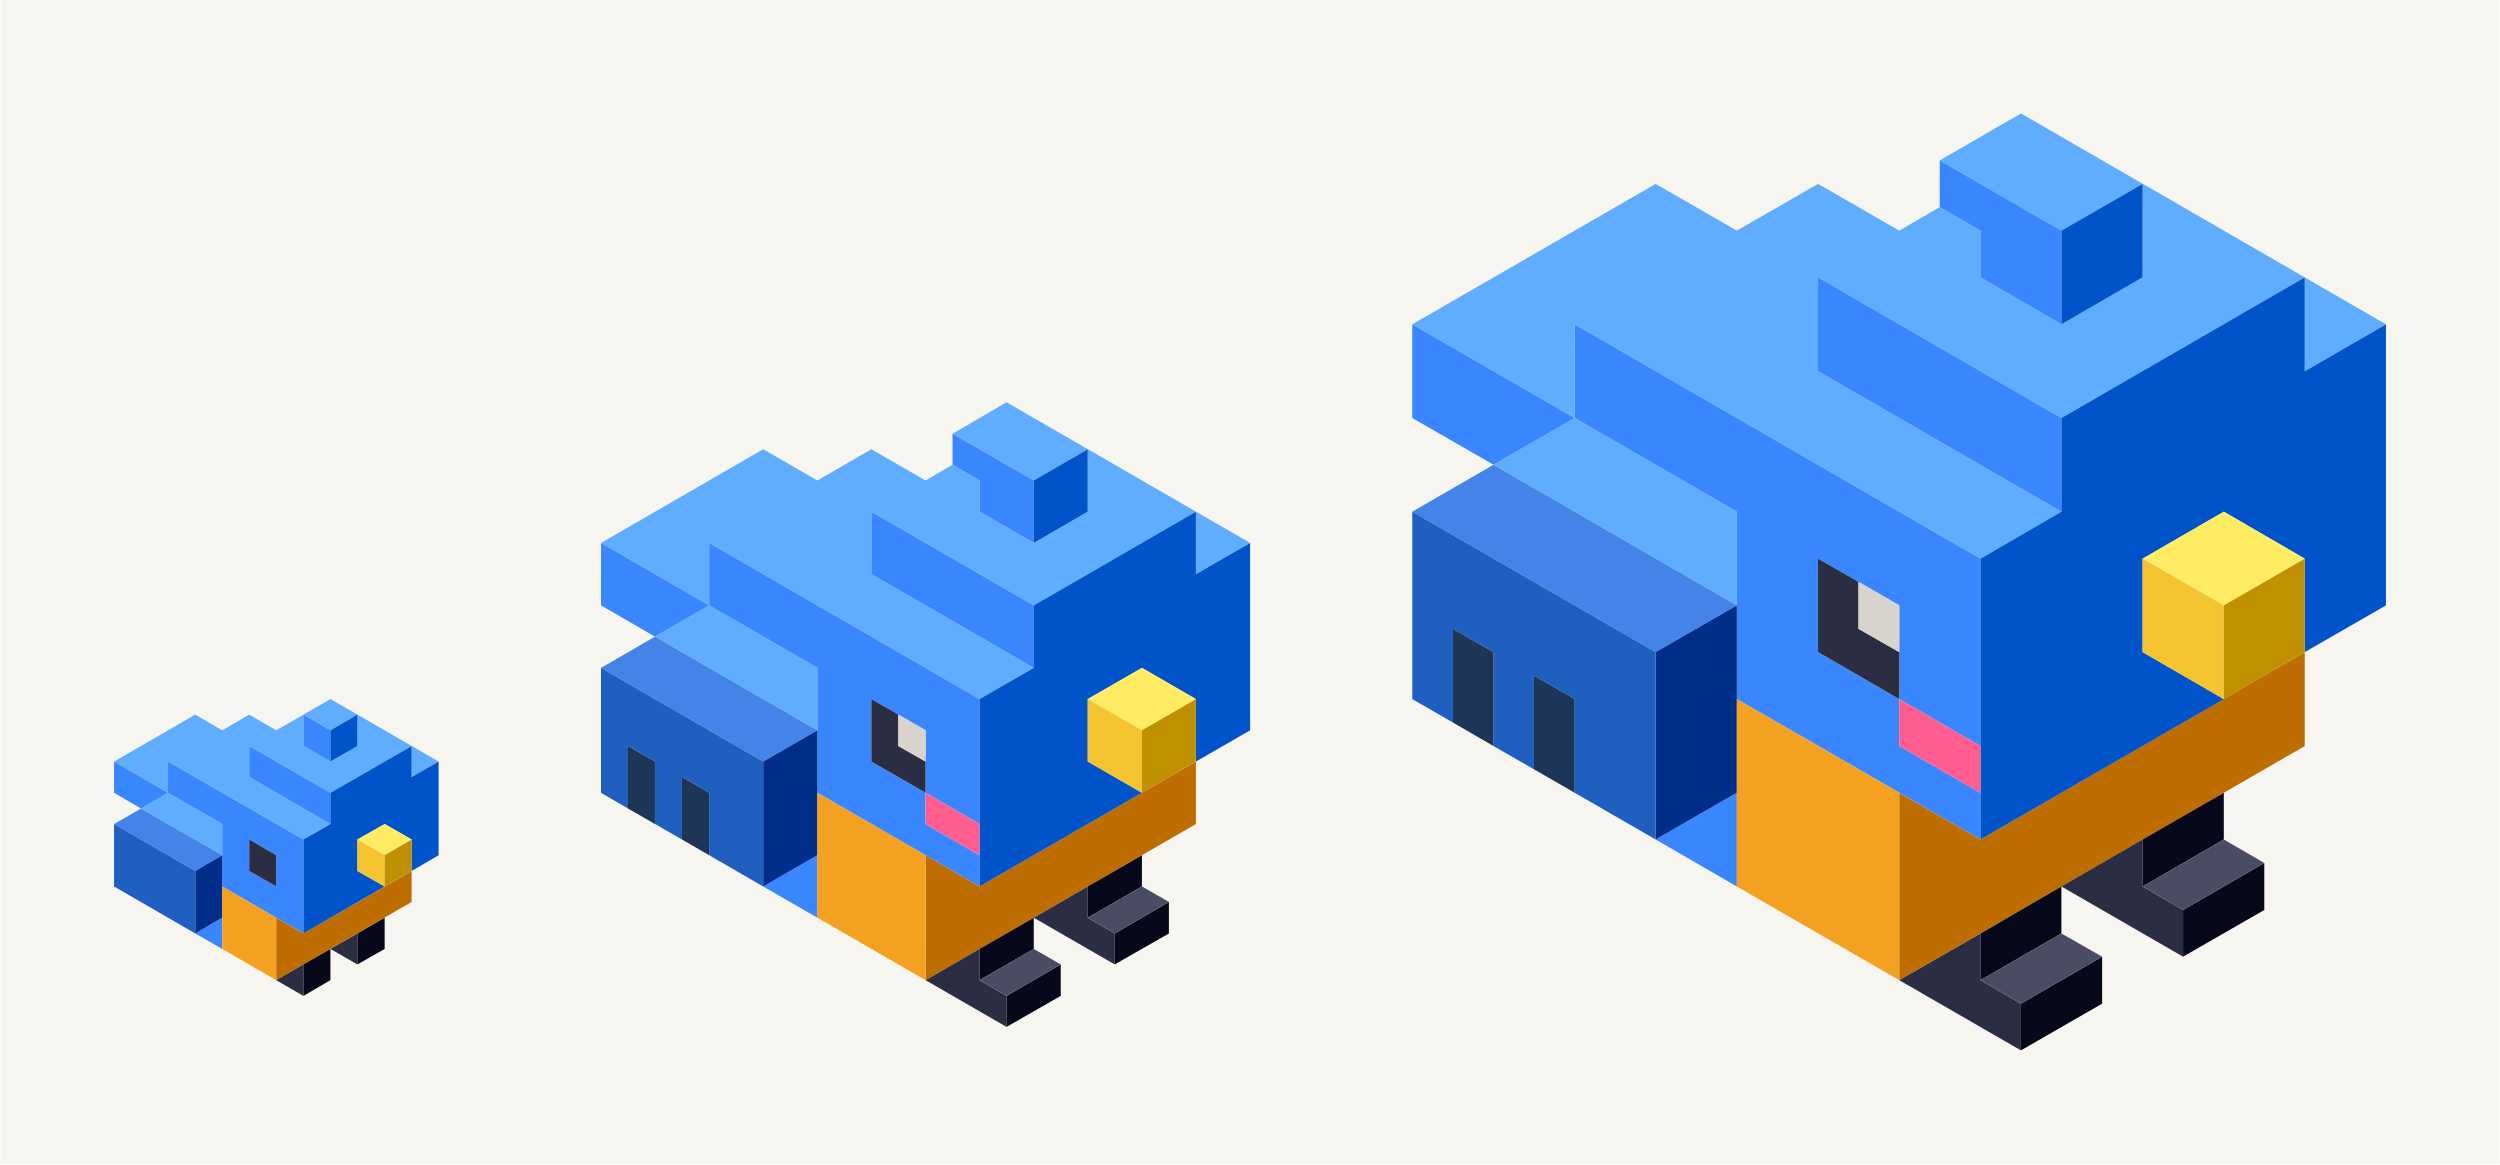
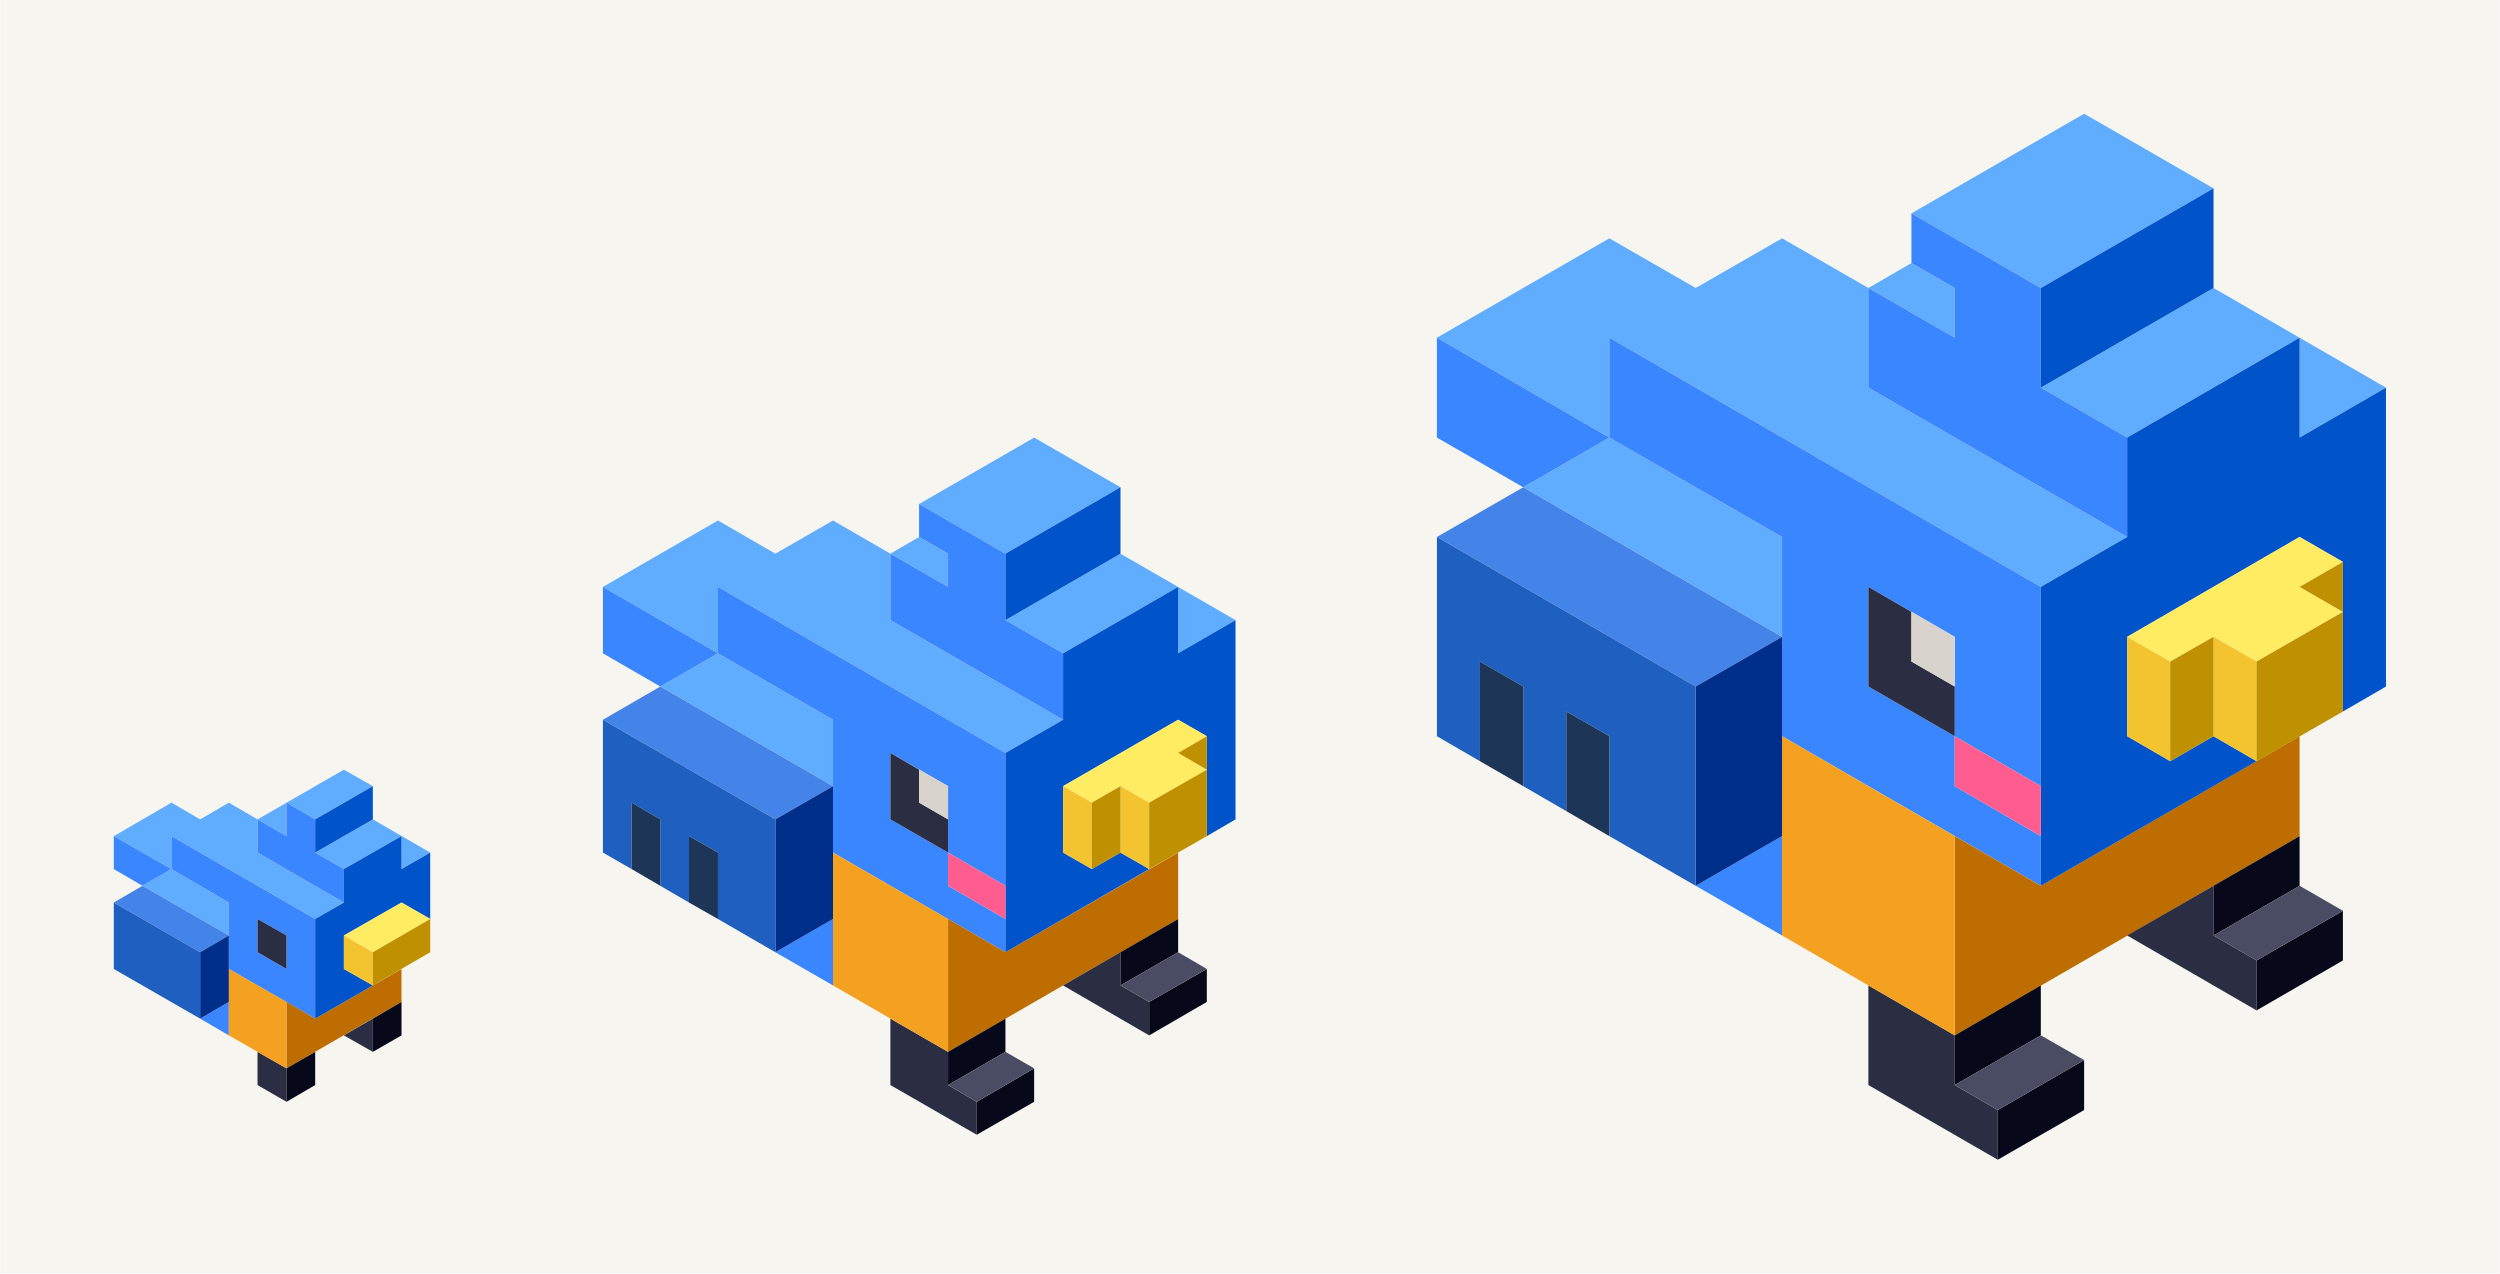
- <svg xmlns="http://www.w3.org/2000/svg" width="640" height="298" viewBox="-0.455 -0.298 10.003 4.659">
-   <rect x="-0.455" y="-0.298" width="10.003" height="4.659" fill="#f7f5f0" />
-   <path fill="#60adff" d="M0.325 2.562L0.433 2.625L0.541 2.562L0.649 2.625L0.866 2.5L0.974 2.562L0.866 2.625L0.758 2.562L0.758 2.688L0.866 2.75L0.974 2.688L0.974 2.562L1.299 2.75L1.191 2.812L1.191 2.688L0.866 2.875L0.541 2.688L0.541 2.812L0.866 3L0.758 3.062L0.216 2.75L0.216 2.875L0.433 3L0.433 3.125L0.108 2.938L0.216 2.875L0 2.75ZM2.598 1.5L2.815 1.625L3.031 1.5L3.248 1.625L3.356 1.562L3.464 1.625L3.464 1.75L3.681 1.875L3.897 1.75L3.897 1.5L3.681 1.625L3.356 1.438L3.572 1.312L4.547 1.875L4.33 2L4.33 1.75L3.681 2.125L3.031 1.75L3.031 2L3.681 2.375L3.464 2.5L2.382 1.875L2.382 2.125L2.815 2.375L2.815 2.625L2.165 2.25L2.382 2.125L1.949 1.875ZM6.17 0.438L6.495 0.625L6.82 0.438L7.145 0.625L7.307 0.531L7.47 0.625L7.47 0.812L7.794 1L8.119 0.812L8.119 0.438L7.794 0.625L7.307 0.344L7.632 0.156L9.093 1L8.768 1.188L8.768 0.812L7.794 1.375L6.82 0.812L6.82 1.188L7.794 1.75L7.47 1.938L5.846 1L5.846 1.375L6.495 1.75L6.495 2.125L5.521 1.562L5.846 1.375L5.196 1Z" />
-   <path fill="#3a86ff" d="M0.216 2.75L0.758 3.062L0.758 3.438L0.433 3.25L0.433 3L0.216 2.875L0.108 2.938L0 2.875L0 2.75L0.216 2.875ZM0.758 2.562L0.866 2.625L0.866 2.75L0.758 2.688ZM0.866 2.875L0.866 3L0.541 2.812L0.541 2.688ZM0.325 3.438L0.433 3.375L0.433 3.5ZM0.649 3.125L0.541 3.062L0.541 3.188L0.649 3.25ZM2.382 1.875L3.464 2.5L3.464 3L3.248 2.875L3.248 3L3.464 3.125L3.464 3.25L2.815 2.875L2.815 2.375L2.382 2.125L2.165 2.25L1.949 2.125L1.949 1.875L2.382 2.125ZM3.464 1.625L3.356 1.562L3.356 1.438L3.681 1.625L3.681 1.875L3.464 1.75ZM3.681 2.125L3.681 2.375L3.031 2L3.031 1.75ZM2.815 3.125L2.815 3.375L2.598 3.25ZM3.031 2.5L3.031 2.75L3.248 2.875L3.248 2.625ZM5.846 1L7.47 1.938L7.47 2.688L7.145 2.5L7.145 2.688L7.47 2.875L7.47 3.062L6.495 2.5L6.495 1.75L5.846 1.375L5.521 1.562L5.196 1.375L5.196 1L5.846 1.375ZM7.794 0.625L7.794 1L7.47 0.812L7.47 0.625L7.307 0.531L7.307 0.344ZM7.794 1.375L7.794 1.75L6.82 1.188L6.82 0.812ZM6.495 2.875L6.495 3.25L6.17 3.062ZM6.82 1.938L6.82 2.312L7.145 2.5L7.145 2.125Z" />
-   <path fill="#be6e00" d="M1.191 3.188L1.191 3.312L0.649 3.625L0.649 3.375L0.758 3.438ZM4.33 2.75L4.33 3L3.248 3.625L3.248 3.125L3.464 3.25ZM8.768 2.312L8.768 2.688L7.145 3.625L7.145 2.875L7.47 3.062Z" />
-   <path fill="#2b2d42" d="M0.866 3.5L0.974 3.438L0.974 3.562ZM0.649 3.625L0.758 3.562L0.758 3.688ZM0.541 3.062L0.649 3.125L0.649 3.25L0.541 3.188ZM3.897 3.25L3.897 3.375L4.005 3.438L4.005 3.562L3.681 3.375ZM3.464 3.5L3.464 3.625L3.572 3.688L3.572 3.812L3.248 3.625ZM3.031 2.5L3.139 2.562L3.139 2.688L3.248 2.75L3.248 2.875L3.031 2.75ZM8.119 3.062L8.119 3.25L8.281 3.344L8.281 3.531L7.794 3.25ZM7.47 3.438L7.47 3.625L7.632 3.719L7.632 3.906L7.145 3.625ZM6.82 1.938L6.982 2.031L6.982 2.219L7.145 2.312L7.145 2.5L6.82 2.312Z" />
-   <path fill="#070819" d="M0.974 3.438L1.083 3.375L1.083 3.5L0.974 3.562ZM0.758 3.562L0.866 3.5L0.866 3.625L0.758 3.688ZM4.114 3.125L4.114 3.25L3.897 3.375L3.897 3.25ZM3.681 3.375L3.681 3.5L3.464 3.625L3.464 3.5ZM4.222 3.312L4.222 3.438L4.005 3.562L4.005 3.438ZM3.789 3.562L3.789 3.688L3.572 3.812L3.572 3.688ZM8.444 2.875L8.444 3.062L8.119 3.25L8.119 3.062ZM7.794 3.25L7.794 3.438L7.47 3.625L7.47 3.438ZM8.606 3.156L8.606 3.344L8.281 3.531L8.281 3.344ZM7.957 3.531L7.957 3.719L7.632 3.906L7.632 3.719Z" />
-   <path fill="#0053c8" d="M0.974 2.688L0.866 2.75L0.866 2.625L0.974 2.562ZM0.866 2.875L1.191 2.688L1.191 2.812L1.299 2.75L1.299 3.125L1.191 3.188L1.191 3.062L1.083 3L0.974 3.062L0.974 3.188L1.083 3.25L0.758 3.438L0.758 3.062L0.866 3ZM3.681 1.625L3.897 1.5L3.897 1.75L3.681 1.875ZM4.33 1.75L4.33 2L4.547 1.875L4.547 2.625L4.33 2.75L4.33 2.5L4.114 2.375L3.897 2.5L3.897 2.75L4.114 2.875L3.464 3.25L3.464 2.5L3.681 2.375L3.681 2.125ZM7.794 0.625L8.119 0.438L8.119 0.812L7.794 1ZM8.768 0.812L8.768 1.188L9.093 1L9.093 2.125L8.768 2.312L8.768 1.938L8.444 1.75L8.119 1.938L8.119 2.312L8.444 2.5L7.47 3.062L7.47 1.938L7.794 1.75L7.794 1.375Z" />
-   <path fill="#4484e8" d="M0.108 2.938L0.433 3.125L0.325 3.188L0 3ZM2.165 2.25L2.815 2.625L2.598 2.75L1.949 2.375ZM5.521 1.562L6.495 2.125L6.17 2.312L5.196 1.75Z" />
-   <path fill="#002e8b" d="M0.325 3.188L0.433 3.125L0.433 3.375L0.325 3.438ZM2.815 2.625L2.815 3.125L2.598 3.25L2.598 2.75ZM6.495 2.125L6.495 2.875L6.17 3.062L6.17 2.312Z" />
-   <path fill="#1f5fbf" d="M0.325 3.188L0.325 3.438L0 3.25L0 3ZM2.598 2.75L2.598 3.25L2.382 3.125L2.382 2.875L2.273 2.812L2.273 3.062L2.165 3L2.165 2.75L2.057 2.688L2.057 2.938L1.949 2.875L1.949 2.375ZM6.17 2.312L6.17 3.062L5.846 2.875L5.846 2.5L5.683 2.406L5.683 2.781L5.521 2.688L5.521 2.312L5.359 2.219L5.359 2.594L5.196 2.5L5.196 1.75Z" />
-   <path fill="#f4a020" d="M0.433 3.25L0.649 3.375L0.649 3.625L0.433 3.5ZM2.815 2.875L3.248 3.125L3.248 3.625L2.815 3.375ZM6.495 2.5L7.145 2.875L7.145 3.625L6.495 3.25Z" />
-   <path fill="#ffec63" d="M0.974 3.062L1.083 3L1.191 3.062L1.083 3.125ZM4.114 2.375L4.33 2.5L4.114 2.625L3.897 2.5ZM8.444 1.75L8.768 1.938L8.444 2.125L8.119 1.938Z" />
-   <path fill="#f4c430" d="M0.974 3.062L1.083 3.125L1.083 3.25L0.974 3.188ZM3.897 2.5L4.114 2.625L4.114 2.875L3.897 2.75ZM8.119 1.938L8.444 2.125L8.444 2.5L8.119 2.312Z" />
-   <path fill="#bf9100" d="M1.083 3.125L1.191 3.062L1.191 3.188L1.083 3.25ZM4.33 2.5L4.33 2.75L4.114 2.875L4.114 2.625ZM8.768 1.938L8.768 2.312L8.444 2.5L8.444 2.125Z" />
-   <path fill="#4a4c63" d="M4.114 3.25L4.222 3.312L4.005 3.438L3.897 3.375ZM3.681 3.5L3.789 3.562L3.572 3.688L3.464 3.625ZM8.444 3.062L8.606 3.156L8.281 3.344L8.119 3.25ZM7.794 3.438L7.957 3.531L7.632 3.719L7.47 3.625Z" />
-   <path fill="#1d3557" d="M2.273 2.812L2.382 2.875L2.382 3.125L2.273 3.062ZM2.057 2.688L2.165 2.75L2.165 3L2.057 2.938ZM5.683 2.406L5.846 2.5L5.846 2.875L5.683 2.781ZM5.359 2.219L5.521 2.312L5.521 2.688L5.359 2.594Z" />
-   <path fill="#d8d3cc" d="M3.139 2.562L3.248 2.625L3.248 2.75L3.139 2.688ZM6.982 2.031L7.145 2.125L7.145 2.312L6.982 2.219Z" />
-   <path fill="#ff5d8f" d="M3.248 2.875L3.464 3L3.464 3.125L3.248 3ZM7.145 2.5L7.47 2.688L7.47 2.875L7.145 2.688Z" />
+ <svg xmlns="http://www.w3.org/2000/svg" width="640" height="326" viewBox="-0.319 -0.209 9.407 4.793">
+   <rect x="-0.319" y="-0.209" width="9.407" height="4.793" fill="#f7f5f0" />
+   <path fill="#60adff" d="M0.325 2.812L0.433 2.875L0.541 2.812L0.649 2.875L0.649 3L0.974 3.188L0.866 3.25L0.325 2.938L0.325 3.062L0.541 3.188L0.541 3.312L0.216 3.125L0.325 3.062L0.108 2.938ZM0.649 2.875L0.974 2.688L1.083 2.75L0.866 2.875L0.758 2.812L0.758 2.938ZM0.866 3L1.083 2.875L1.299 3L1.191 3.062L1.191 2.938L0.974 3.062ZM2.382 1.75L2.598 1.875L2.815 1.75L3.031 1.875L3.031 2.125L3.681 2.5L3.464 2.625L2.382 2L2.382 2.25L2.815 2.5L2.815 2.75L2.165 2.375L2.382 2.25L1.949 2ZM3.897 1.875L4.33 2.125L4.114 2.25L4.114 2L3.681 2.25L3.464 2.125ZM3.031 1.875L3.139 1.812L3.248 1.875L3.248 2ZM3.464 1.875L3.139 1.688L3.572 1.438L3.897 1.625ZM5.737 0.688L6.062 0.875L6.387 0.688L6.712 0.875L6.712 1.25L7.686 1.812L7.361 2L5.737 1.062L5.737 1.438L6.387 1.812L6.387 2.188L5.413 1.625L5.737 1.438L5.088 1.062ZM8.011 0.875L8.66 1.25L8.335 1.438L8.335 1.062L7.686 1.438L7.361 1.25ZM6.874 0.781L7.037 0.875L7.037 1.062L6.712 0.875ZM7.361 0.875L6.874 0.594L7.524 0.219L8.011 0.5Z" />
+   <path fill="#3a86ff" d="M0.325 2.938L0.866 3.25L0.866 3.625L0.541 3.438L0.541 3.188L0.325 3.062L0.216 3.125L0.108 3.062L0.108 2.938L0.325 3.062ZM0.758 2.812L0.866 2.875L0.866 3L0.974 3.062L0.974 3.188L0.649 3L0.649 2.875L0.758 2.938ZM0.433 3.625L0.541 3.562L0.541 3.688ZM0.758 3.312L0.649 3.25L0.649 3.375L0.758 3.438ZM2.382 2L3.464 2.625L3.464 3.125L3.248 3L3.248 3.125L3.464 3.25L3.464 3.375L2.815 3L2.815 2.5L2.382 2.25L2.165 2.375L1.949 2.25L1.949 2L2.382 2.25ZM3.248 1.875L3.139 1.812L3.139 1.688L3.464 1.875L3.464 2.125L3.681 2.25L3.681 2.5L3.031 2.125L3.031 1.875L3.248 2ZM2.815 3.25L2.815 3.5L2.598 3.375ZM3.031 2.625L3.031 2.875L3.248 3L3.248 2.75ZM5.737 1.062L7.361 2L7.361 2.75L7.037 2.562L7.037 2.75L7.361 2.938L7.361 3.125L6.387 2.562L6.387 1.812L5.737 1.438L5.413 1.625L5.088 1.438L5.088 1.062L5.737 1.438ZM7.361 0.875L7.361 1.25L7.686 1.438L7.686 1.812L6.712 1.25L6.712 0.875L7.037 1.062L7.037 0.875L6.874 0.781L6.874 0.594ZM6.387 2.938L6.387 3.312L6.062 3.125ZM6.712 2L6.712 2.375L7.037 2.562L7.037 2.188Z" />
+   <path fill="#be6e00" d="M1.191 3.438L1.191 3.562L0.758 3.812L0.758 3.562L0.866 3.625ZM4.114 3L4.114 3.25L3.248 3.75L3.248 3.25L3.464 3.375ZM8.335 2.562L8.335 2.938L7.037 3.688L7.037 2.938L7.361 3.125Z" />
+   <path fill="#2b2d42" d="M0.974 3.688L1.083 3.625L1.083 3.75ZM0.649 3.75L0.758 3.812L0.758 3.938L0.649 3.875ZM0.649 3.25L0.758 3.312L0.758 3.438L0.649 3.375ZM3.897 3.375L3.897 3.5L4.005 3.562L4.005 3.688L3.681 3.5ZM3.031 3.625L3.248 3.75L3.248 3.875L3.356 3.938L3.356 4.062L3.031 3.875ZM3.031 2.625L3.139 2.688L3.139 2.812L3.248 2.875L3.248 3L3.031 2.875ZM8.011 3.125L8.011 3.312L8.173 3.406L8.173 3.594L7.686 3.312ZM6.712 3.5L7.037 3.688L7.037 3.875L7.199 3.969L7.199 4.156L6.712 3.875ZM6.712 2L6.874 2.094L6.874 2.281L7.037 2.375L7.037 2.562L6.712 2.375Z" />
+   <path fill="#070819" d="M1.083 3.625L1.191 3.562L1.191 3.688L1.083 3.75ZM0.758 3.812L0.866 3.75L0.866 3.875L0.758 3.938ZM4.114 3.25L4.114 3.375L3.897 3.5L3.897 3.375ZM3.464 3.625L3.464 3.75L3.248 3.875L3.248 3.75ZM4.222 3.438L4.222 3.562L4.005 3.688L4.005 3.562ZM3.572 3.812L3.572 3.938L3.356 4.062L3.356 3.938ZM8.335 2.938L8.335 3.125L8.011 3.312L8.011 3.125ZM7.361 3.5L7.361 3.688L7.037 3.875L7.037 3.688ZM8.498 3.219L8.498 3.406L8.173 3.594L8.173 3.406ZM7.524 3.781L7.524 3.969L7.199 4.156L7.199 3.969Z" />
+   <path fill="#f4a020" d="M0.758 3.812L0.541 3.688L0.541 3.438L0.758 3.562ZM3.248 3.75L2.815 3.5L2.815 3L3.248 3.25ZM7.037 3.688L6.387 3.312L6.387 2.562L7.037 2.938Z" />
+   <path fill="#0053c8" d="M0.866 3L0.866 2.875L1.083 2.75L1.083 2.875ZM0.866 3.25L0.974 3.188L0.974 3.062L1.191 2.938L1.191 3.062L1.299 3L1.299 3.25L1.191 3.188L0.974 3.312L0.974 3.438L1.083 3.5L0.866 3.625ZM3.464 1.875L3.897 1.625L3.897 1.875L3.464 2.125ZM3.681 2.5L3.681 2.25L4.114 2L4.114 2.25L4.33 2.125L4.33 2.875L4.222 2.938L4.222 2.562L4.114 2.5L3.681 2.75L3.681 3L3.789 3.062L3.897 3L4.005 3.062L3.464 3.375L3.464 2.625ZM7.361 0.875L8.011 0.5L8.011 0.875L7.361 1.25ZM7.686 1.812L7.686 1.438L8.335 1.062L8.335 1.438L8.66 1.25L8.66 2.375L8.498 2.469L8.498 1.906L8.335 1.812L7.686 2.188L7.686 2.562L7.848 2.656L8.011 2.562L8.173 2.656L7.361 3.125L7.361 2Z" />
+   <path fill="#4484e8" d="M0.216 3.125L0.541 3.312L0.433 3.375L0.108 3.188ZM2.165 2.375L2.815 2.75L2.598 2.875L1.949 2.5ZM5.413 1.625L6.387 2.188L6.062 2.375L5.088 1.812Z" />
+   <path fill="#002e8b" d="M0.433 3.375L0.541 3.312L0.541 3.562L0.433 3.625ZM2.815 2.75L2.815 3.25L2.598 3.375L2.598 2.875ZM6.387 2.188L6.387 2.938L6.062 3.125L6.062 2.375Z" />
+   <path fill="#1f5fbf" d="M0.433 3.375L0.433 3.625L0.108 3.438L0.108 3.188ZM2.598 2.875L2.598 3.375L2.382 3.25L2.382 3L2.273 2.938L2.273 3.188L2.165 3.125L2.165 2.875L2.057 2.812L2.057 3.062L1.949 3L1.949 2.5ZM6.062 2.375L6.062 3.125L5.737 2.938L5.737 2.562L5.575 2.469L5.575 2.844L5.413 2.75L5.413 2.375L5.25 2.281L5.25 2.656L5.088 2.562L5.088 1.812Z" />
+   <path fill="#ffec63" d="M0.974 3.312L1.191 3.188L1.299 3.25L1.083 3.375ZM4.114 2.5L4.222 2.562L4.114 2.625L4.222 2.688L4.005 2.812L3.897 2.75L3.789 2.812L3.681 2.75ZM8.335 1.812L8.498 1.906L8.335 2L8.498 2.094L8.173 2.281L8.011 2.188L7.848 2.281L7.686 2.188Z" />
+   <path fill="#f4c430" d="M0.974 3.312L1.083 3.375L1.083 3.5L0.974 3.438ZM3.897 2.75L4.005 2.812L4.005 3.062L3.897 3ZM3.681 2.75L3.789 2.812L3.789 3.062L3.681 3ZM8.011 2.188L8.173 2.281L8.173 2.656L8.011 2.562ZM7.686 2.188L7.848 2.281L7.848 2.656L7.686 2.562Z" />
+   <path fill="#bf9100" d="M1.083 3.375L1.299 3.25L1.299 3.375L1.083 3.5ZM3.789 2.812L3.897 2.75L3.897 3L3.789 3.062ZM4.005 2.812L4.222 2.688L4.222 2.938L4.005 3.062ZM4.114 2.625L4.222 2.562L4.222 2.688ZM8.011 2.188L8.011 2.562L7.848 2.656L7.848 2.281ZM8.498 2.094L8.498 2.469L8.173 2.656L8.173 2.281ZM8.498 1.906L8.498 2.094L8.335 2Z" />
+   <path fill="#4a4c63" d="M4.114 3.375L4.222 3.438L4.005 3.562L3.897 3.5ZM3.464 3.75L3.572 3.812L3.356 3.938L3.248 3.875ZM8.335 3.125L8.498 3.219L8.173 3.406L8.011 3.312ZM7.361 3.688L7.524 3.781L7.199 3.969L7.037 3.875Z" />
+   <path fill="#1d3557" d="M2.273 2.938L2.382 3L2.382 3.25L2.273 3.188ZM2.057 2.812L2.165 2.875L2.165 3.125L2.057 3.062ZM5.575 2.469L5.737 2.562L5.737 2.938L5.575 2.844ZM5.25 2.281L5.413 2.375L5.413 2.75L5.25 2.656Z" />
+   <path fill="#d8d3cc" d="M3.139 2.688L3.248 2.75L3.248 2.875L3.139 2.812ZM6.874 2.094L7.037 2.188L7.037 2.375L6.874 2.281Z" />
+   <path fill="#ff5d8f" d="M3.248 3L3.464 3.125L3.464 3.25L3.248 3.125ZM7.037 2.562L7.361 2.75L7.361 2.938L7.037 2.75Z" />
</svg>
